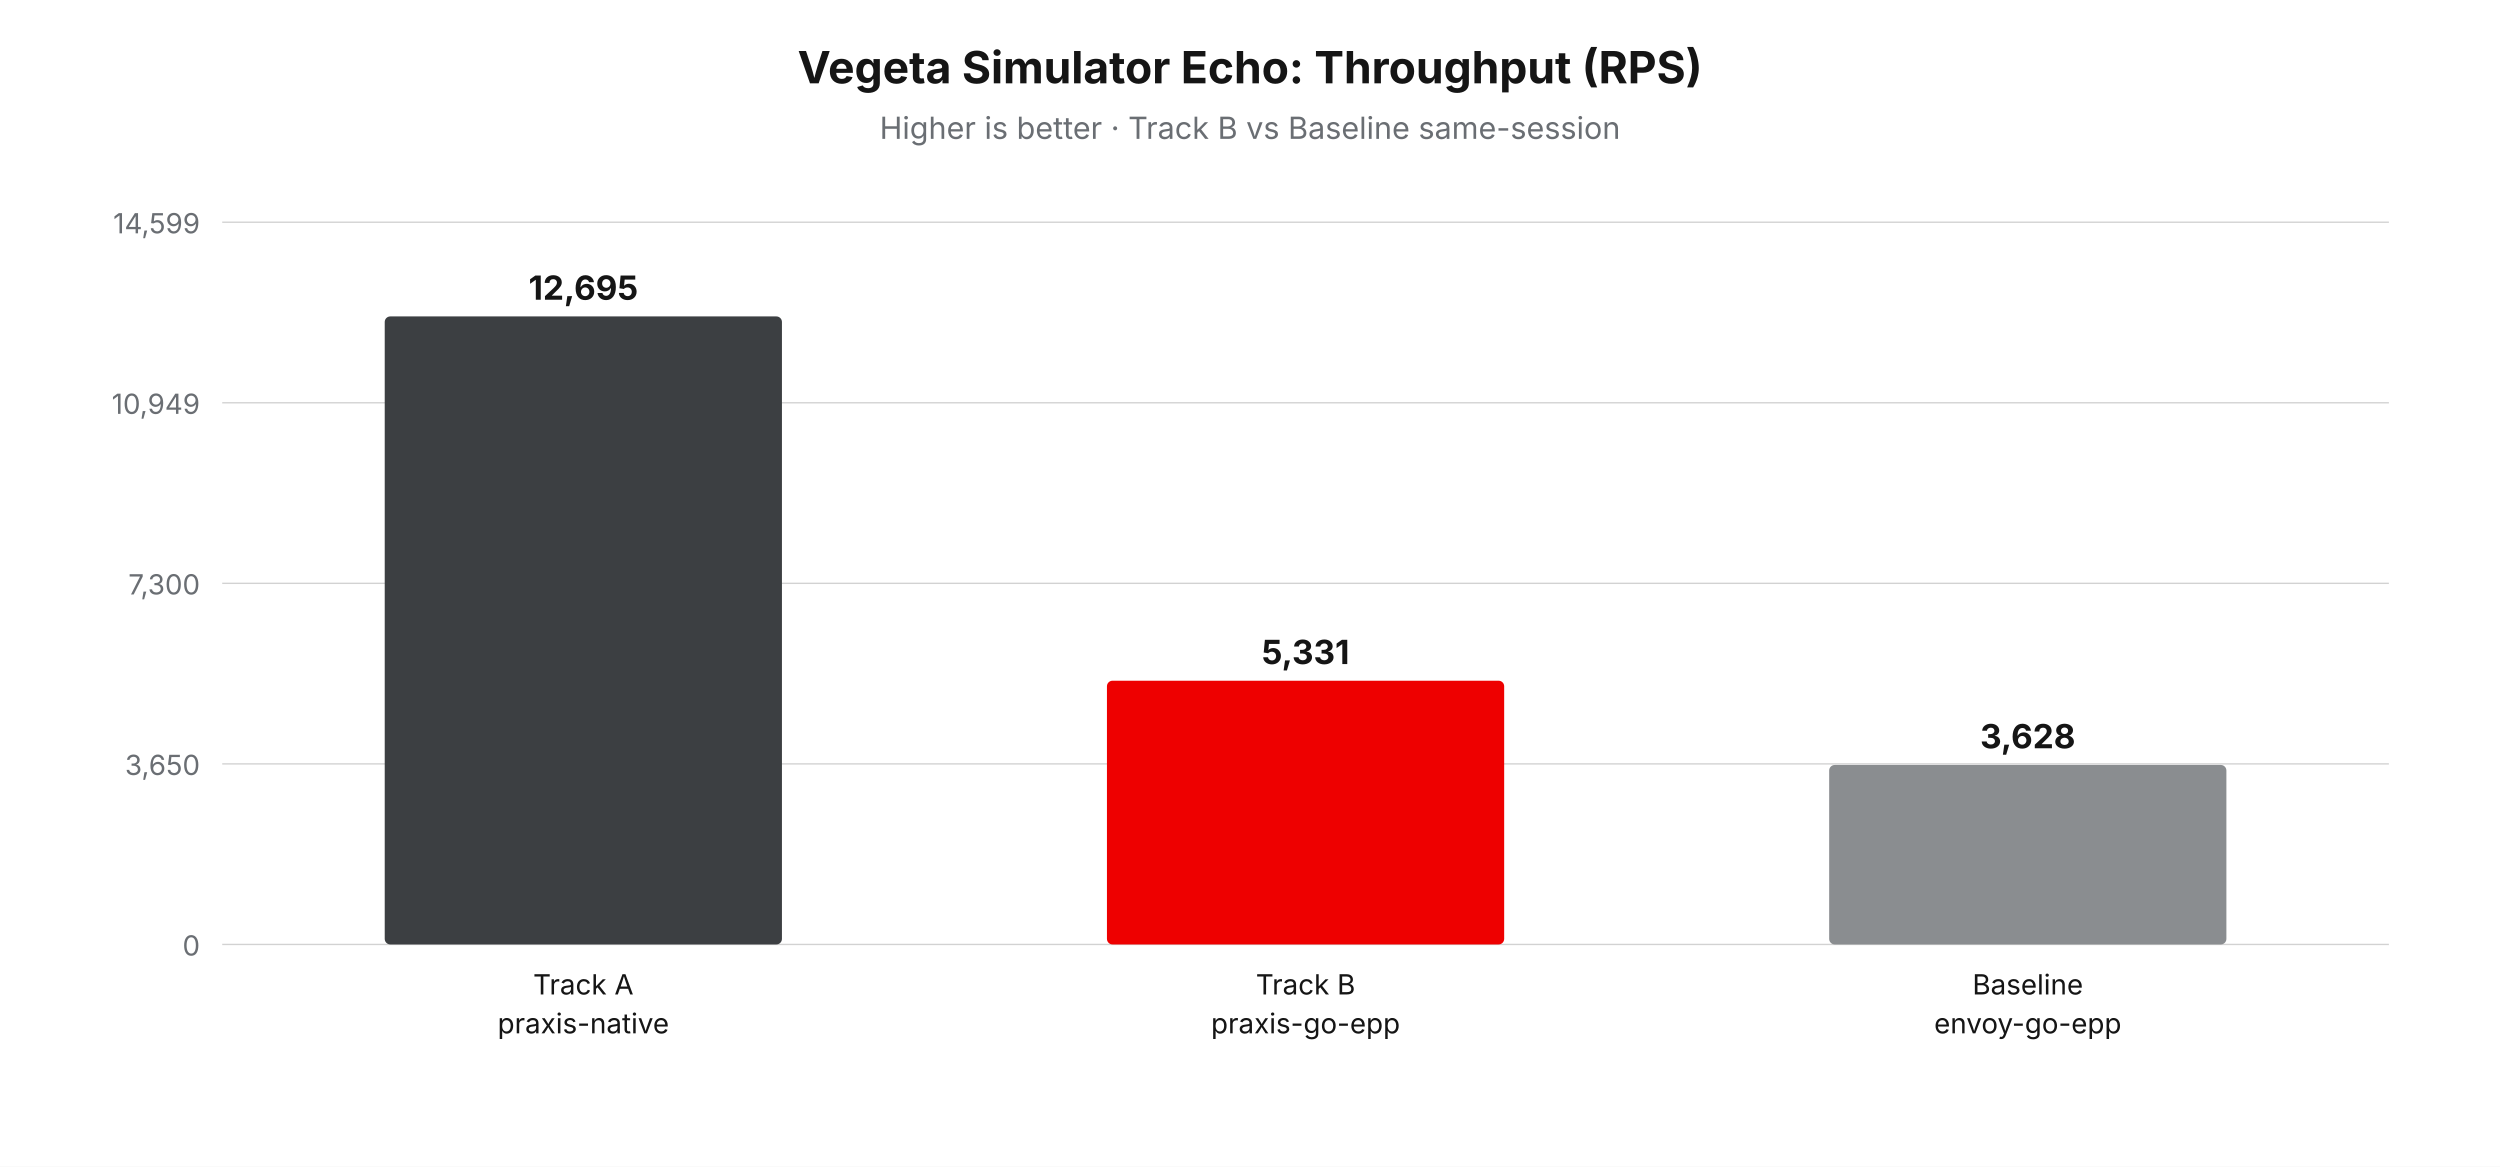
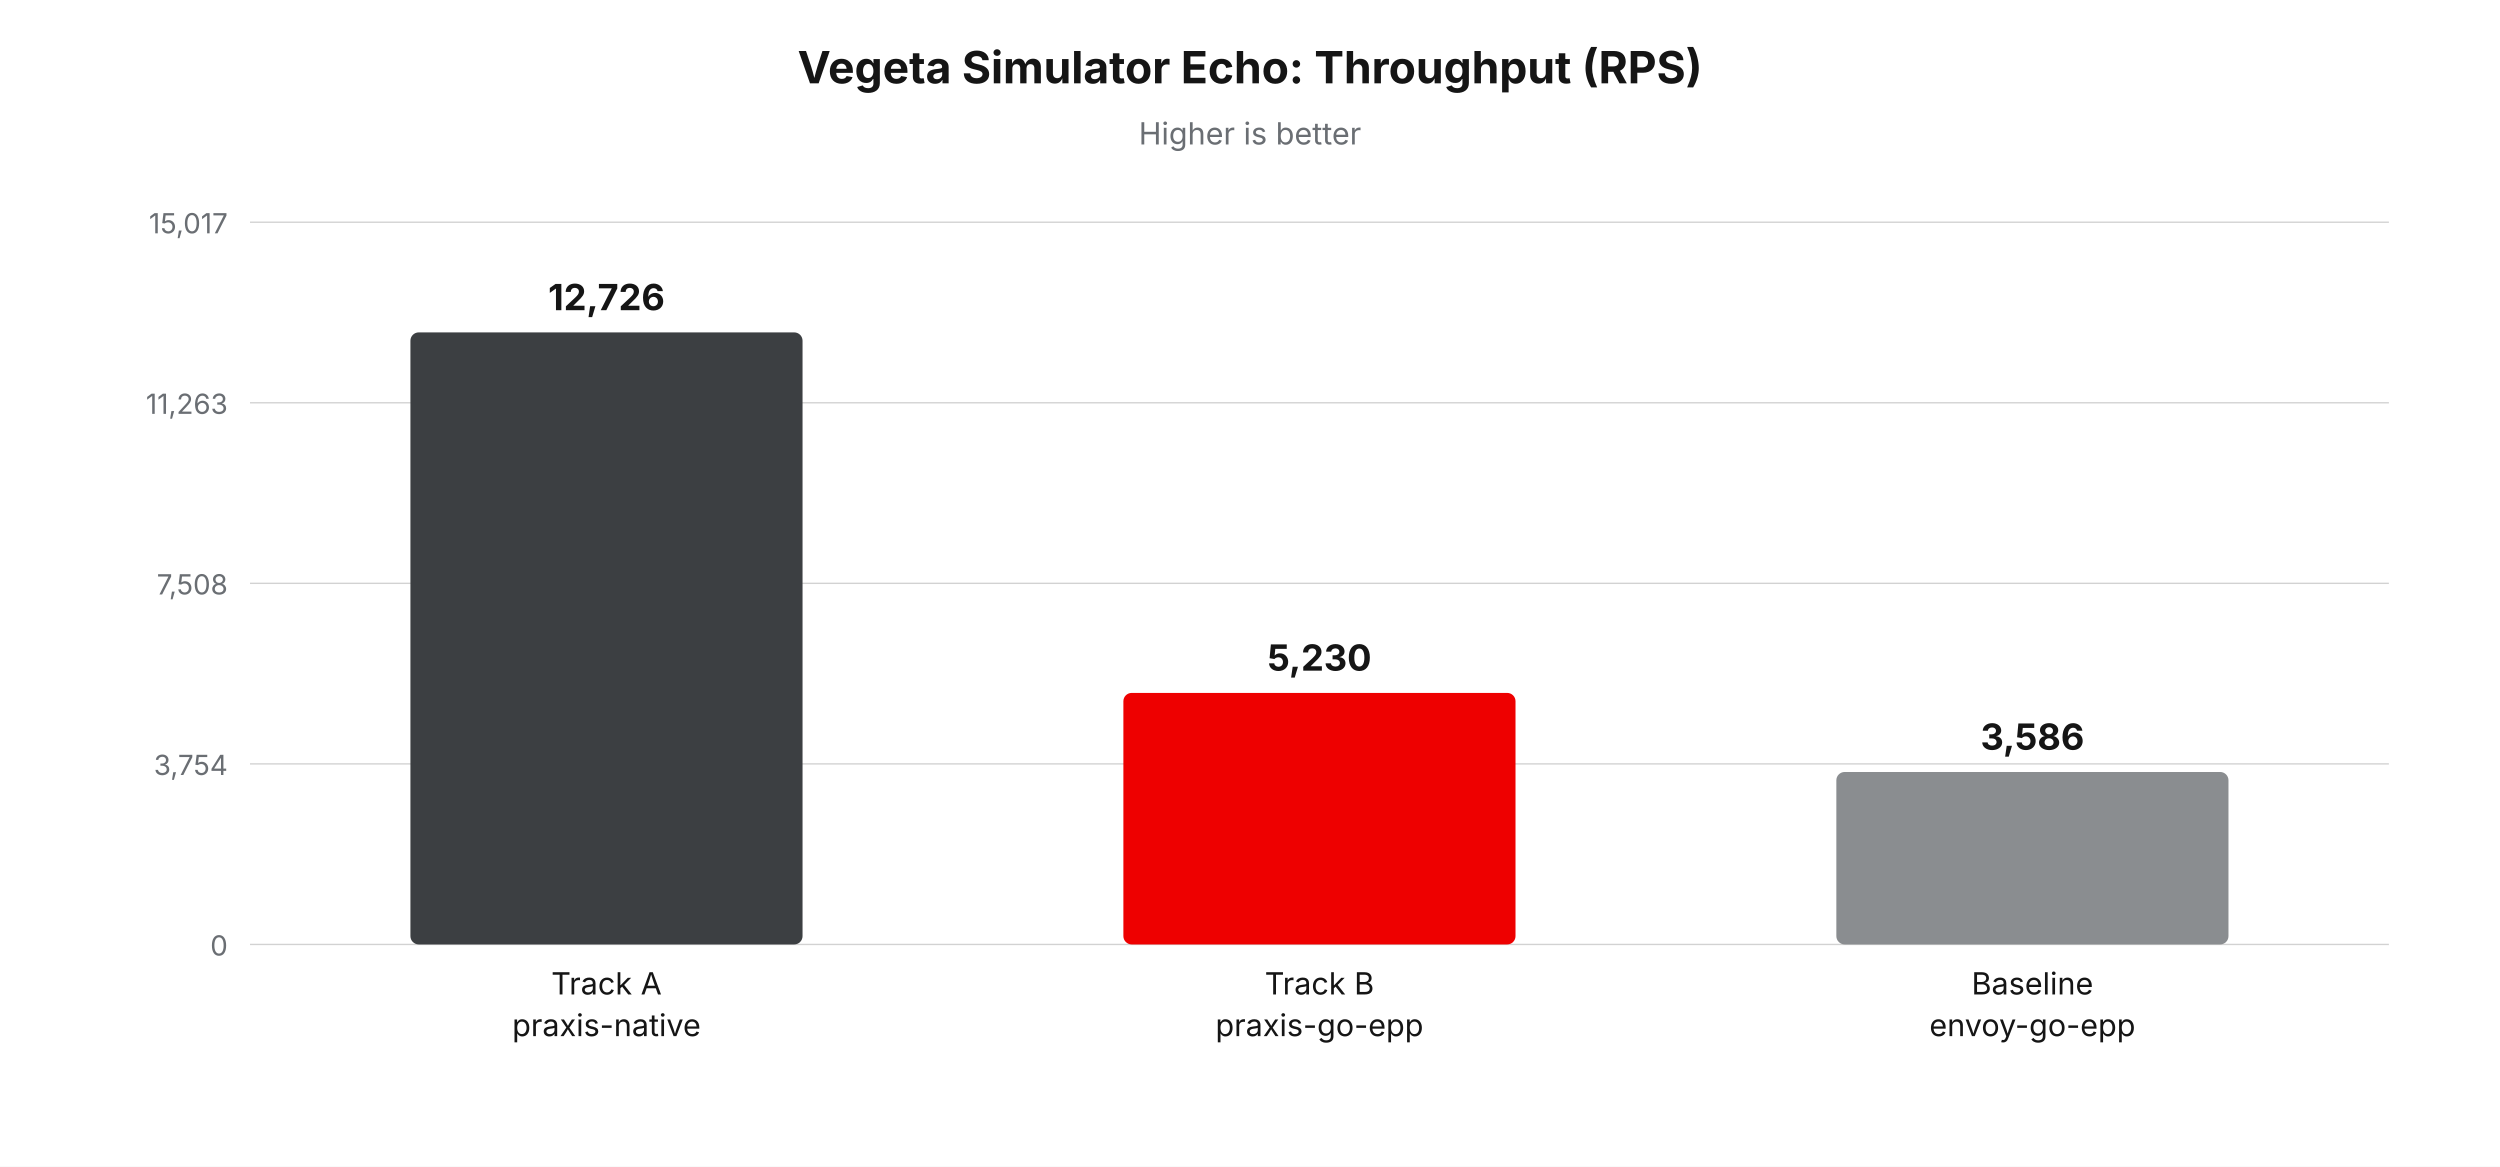
<svg xmlns="http://www.w3.org/2000/svg" baseProfile="full" height="420" version="1.1" width="900">
  <defs />
  <rect fill="#ffffff" height="420" width="900" x="0" y="0" />
  <text fill="#151515" font-family="Red Hat Text, Inter, Arial, DejaVu Sans, sans-serif" font-size="16px" font-weight="bold" text-anchor="middle" x="450.0" y="30">Vegeta Simulator Echo: Throughput (RPS)</text>
-   <text fill="#6a6e73" font-family="Red Hat Text, Inter, Arial, DejaVu Sans, sans-serif" font-size="11px" text-anchor="middle" x="450.0" y="50">Higher is better · Track B vs Baseline same-session</text>
-   <line stroke="#d2d2d2" stroke-width="0.5" x1="80" x2="860" y1="340.0" y2="340.0" />
-   <text fill="#6a6e73" font-family="Red Hat Text, Inter, Arial, DejaVu Sans, sans-serif" font-size="10px" text-anchor="end" x="72" y="344.0">0</text>
-   <line stroke="#d2d2d2" stroke-width="0.5" x1="80" x2="860" y1="275.0" y2="275.0" />
-   <text fill="#6a6e73" font-family="Red Hat Text, Inter, Arial, DejaVu Sans, sans-serif" font-size="10px" text-anchor="end" x="72" y="279.0">3,650</text>
-   <line stroke="#d2d2d2" stroke-width="0.5" x1="80" x2="860" y1="210.0" y2="210.0" />
-   <text fill="#6a6e73" font-family="Red Hat Text, Inter, Arial, DejaVu Sans, sans-serif" font-size="10px" text-anchor="end" x="72" y="214.0">7,300</text>
-   <line stroke="#d2d2d2" stroke-width="0.5" x1="80" x2="860" y1="145.0" y2="145.0" />
-   <text fill="#6a6e73" font-family="Red Hat Text, Inter, Arial, DejaVu Sans, sans-serif" font-size="10px" text-anchor="end" x="72" y="149.0">10,949</text>
-   <line stroke="#d2d2d2" stroke-width="0.5" x1="80" x2="860" y1="80.0" y2="80.0" />
-   <text fill="#6a6e73" font-family="Red Hat Text, Inter, Arial, DejaVu Sans, sans-serif" font-size="10px" text-anchor="end" x="72" y="84.0">14,599</text>
-   <rect fill="#3c3f42" height="226.087" rx="2" width="143.0" x="138.5" y="113.913" />
-   <text fill="#151515" font-family="Red Hat Text, Inter, Arial, DejaVu Sans, sans-serif" font-size="12px" font-weight="bold" text-anchor="middle" x="210.0" y="107.913">12,695</text>
-   <text fill="#151515" font-family="Red Hat Text, Inter, Arial, DejaVu Sans, sans-serif" font-size="10px" text-anchor="middle" x="210.0" y="358">Track A</text>
-   <text fill="#151515" font-family="Red Hat Text, Inter, Arial, DejaVu Sans, sans-serif" font-size="10px" text-anchor="middle" x="210.0" y="372">praxis-native</text>
-   <rect fill="#ee0000" height="94.94" rx="2" width="143.0" x="398.5" y="245.06" />
-   <text fill="#151515" font-family="Red Hat Text, Inter, Arial, DejaVu Sans, sans-serif" font-size="12px" font-weight="bold" text-anchor="middle" x="470.0" y="239.06">5,331</text>
-   <text fill="#151515" font-family="Red Hat Text, Inter, Arial, DejaVu Sans, sans-serif" font-size="10px" text-anchor="middle" x="470.0" y="358">Track B</text>
-   <text fill="#151515" font-family="Red Hat Text, Inter, Arial, DejaVu Sans, sans-serif" font-size="10px" text-anchor="middle" x="470.0" y="372">praxis-go-epp</text>
-   <rect fill="#8a8d90" height="64.612" rx="2" width="143.0" x="658.5" y="275.388" />
-   <text fill="#151515" font-family="Red Hat Text, Inter, Arial, DejaVu Sans, sans-serif" font-size="12px" font-weight="bold" text-anchor="middle" x="730.0" y="269.388">3,628</text>
-   <text fill="#151515" font-family="Red Hat Text, Inter, Arial, DejaVu Sans, sans-serif" font-size="10px" text-anchor="middle" x="730.0" y="358">Baseline</text>
-   <text fill="#151515" font-family="Red Hat Text, Inter, Arial, DejaVu Sans, sans-serif" font-size="10px" text-anchor="middle" x="730.0" y="372">envoy-go-epp</text>
+   <text fill="#6a6e73" font-family="Red Hat Text, Inter, Arial, DejaVu Sans, sans-serif" font-size="11px" text-anchor="middle" x="450.0" y="52">Higher is better</text>
+   <line stroke="#d2d2d2" stroke-width="0.5" x1="90" x2="860" y1="340.0" y2="340.0" />
+   <text fill="#6a6e73" font-family="Red Hat Text, Inter, Arial, DejaVu Sans, sans-serif" font-size="10px" text-anchor="end" x="82" y="344.0">0</text>
+   <line stroke="#d2d2d2" stroke-width="0.5" x1="90" x2="860" y1="275.0" y2="275.0" />
+   <text fill="#6a6e73" font-family="Red Hat Text, Inter, Arial, DejaVu Sans, sans-serif" font-size="10px" text-anchor="end" x="82" y="279.0">3,754</text>
+   <line stroke="#d2d2d2" stroke-width="0.5" x1="90" x2="860" y1="210.0" y2="210.0" />
+   <text fill="#6a6e73" font-family="Red Hat Text, Inter, Arial, DejaVu Sans, sans-serif" font-size="10px" text-anchor="end" x="82" y="214.0">7,508</text>
+   <line stroke="#d2d2d2" stroke-width="0.5" x1="90" x2="860" y1="145.0" y2="145.0" />
+   <text fill="#6a6e73" font-family="Red Hat Text, Inter, Arial, DejaVu Sans, sans-serif" font-size="10px" text-anchor="end" x="82" y="149.0">11,263</text>
+   <line stroke="#d2d2d2" stroke-width="0.5" x1="90" x2="860" y1="80.0" y2="80.0" />
+   <text fill="#6a6e73" font-family="Red Hat Text, Inter, Arial, DejaVu Sans, sans-serif" font-size="10px" text-anchor="end" x="82" y="84.0">15,017</text>
+   <rect fill="#3c3f42" height="220.339" rx="3" width="141.167" x="147.75" y="119.661" />
+   <text fill="#151515" font-family="Red Hat Text, Inter, Arial, DejaVu Sans, sans-serif" font-size="13px" font-weight="bold" text-anchor="middle" x="218.333" y="111.661">12,726</text>
+   <text fill="#151515" font-family="Red Hat Text, Inter, Arial, DejaVu Sans, sans-serif" font-size="11px" text-anchor="middle" x="218.333" y="358">Track A</text>
+   <text fill="#151515" font-family="Red Hat Text, Inter, Arial, DejaVu Sans, sans-serif" font-size="11px" text-anchor="middle" x="218.333" y="373">praxis-native</text>
+   <rect fill="#ee0000" height="90.553" rx="3" width="141.167" x="404.417" y="249.447" />
+   <text fill="#151515" font-family="Red Hat Text, Inter, Arial, DejaVu Sans, sans-serif" font-size="13px" font-weight="bold" text-anchor="middle" x="475.0" y="241.447">5,230</text>
+   <text fill="#151515" font-family="Red Hat Text, Inter, Arial, DejaVu Sans, sans-serif" font-size="11px" text-anchor="middle" x="475.0" y="358">Track B</text>
+   <text fill="#151515" font-family="Red Hat Text, Inter, Arial, DejaVu Sans, sans-serif" font-size="11px" text-anchor="middle" x="475.0" y="373">praxis-go-epp</text>
+   <rect fill="#8a8d90" height="62.088" rx="3" width="141.167" x="661.083" y="277.912" />
+   <text fill="#151515" font-family="Red Hat Text, Inter, Arial, DejaVu Sans, sans-serif" font-size="13px" font-weight="bold" text-anchor="middle" x="731.667" y="269.912">3,586</text>
+   <text fill="#151515" font-family="Red Hat Text, Inter, Arial, DejaVu Sans, sans-serif" font-size="11px" text-anchor="middle" x="731.667" y="358">Baseline</text>
+   <text fill="#151515" font-family="Red Hat Text, Inter, Arial, DejaVu Sans, sans-serif" font-size="11px" text-anchor="middle" x="731.667" y="373">envoy-go-epp</text>
</svg>
